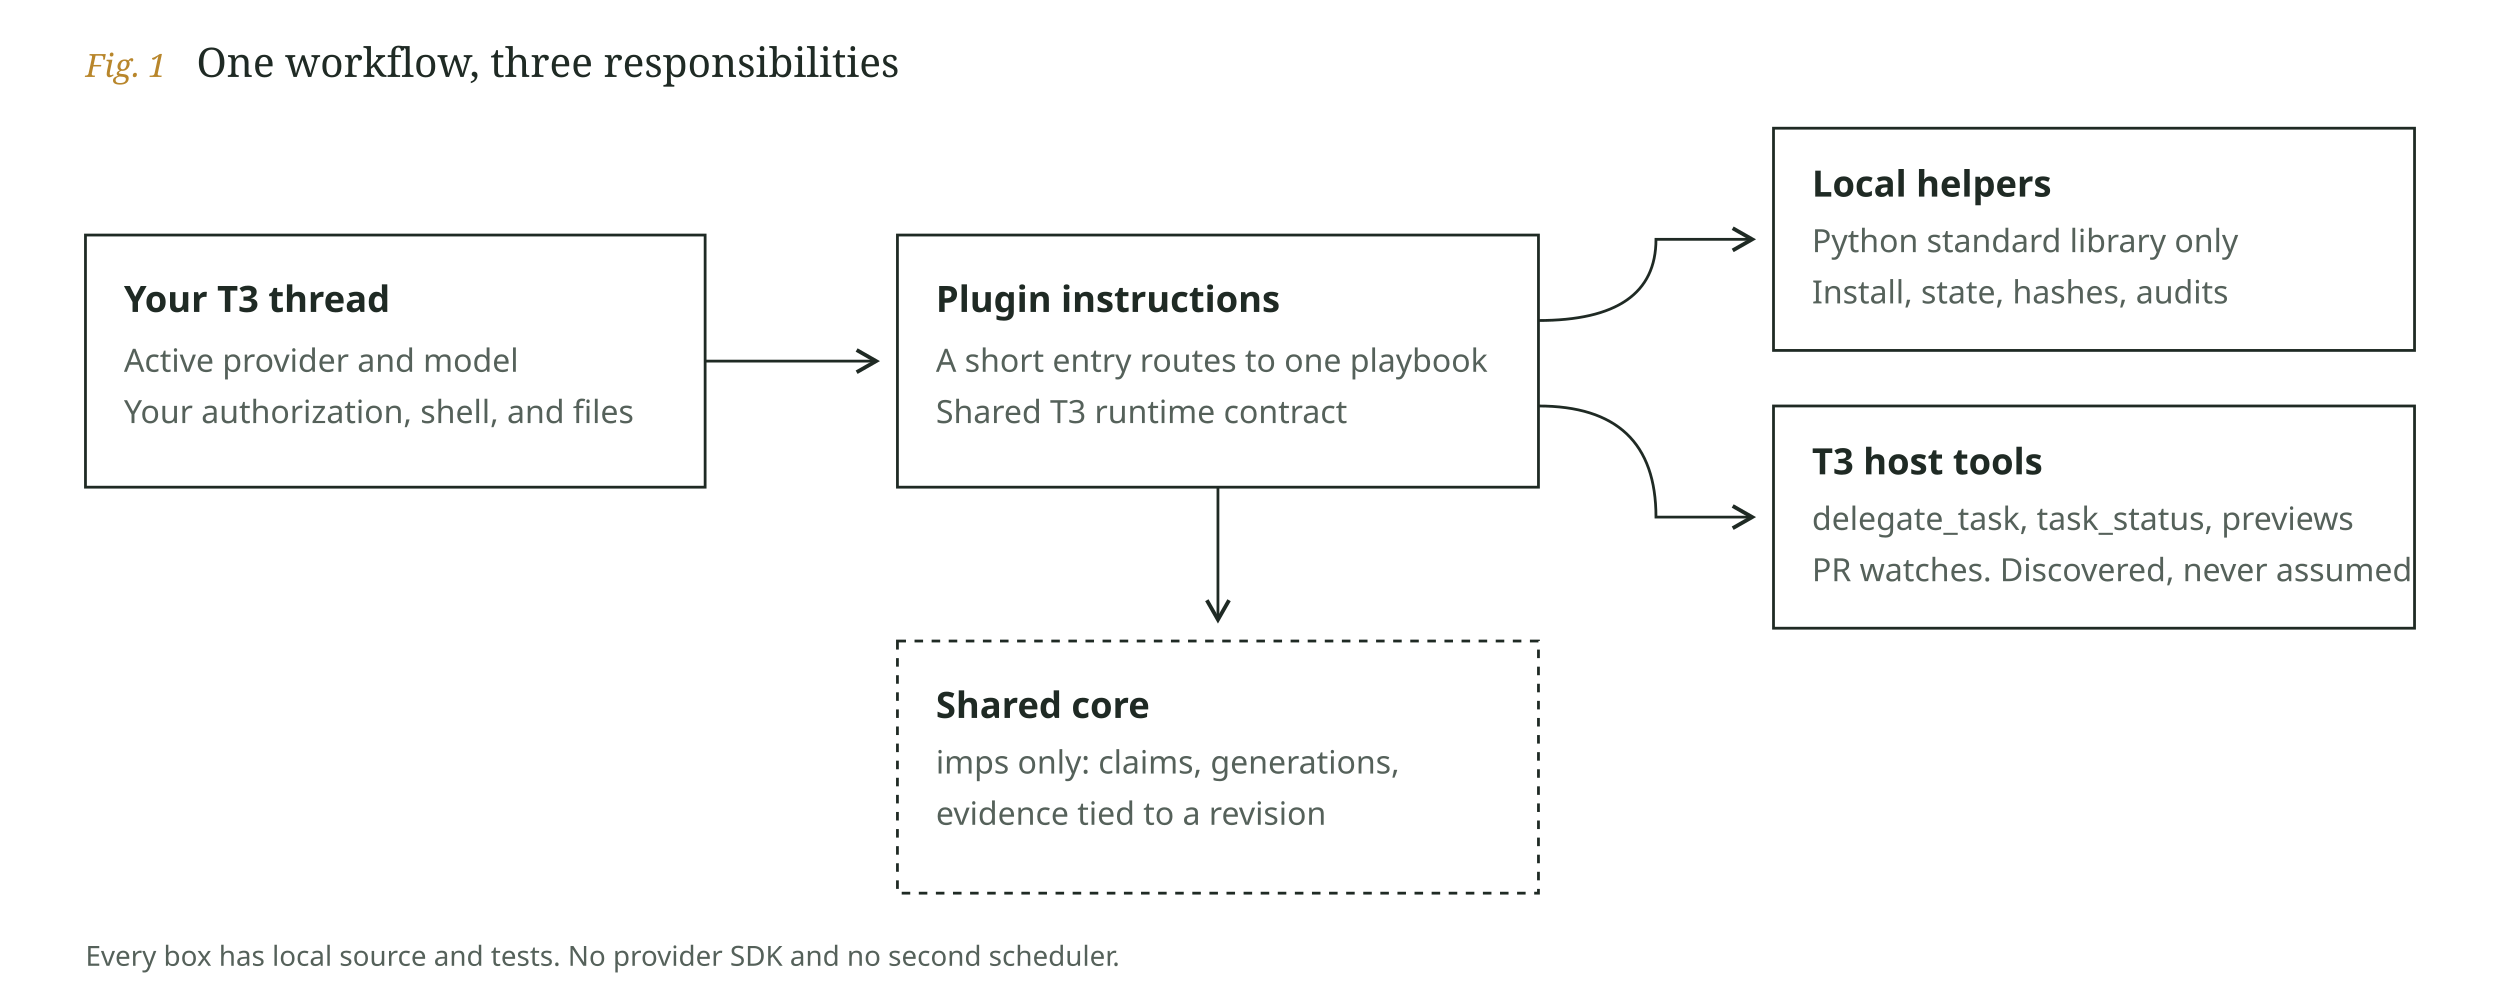
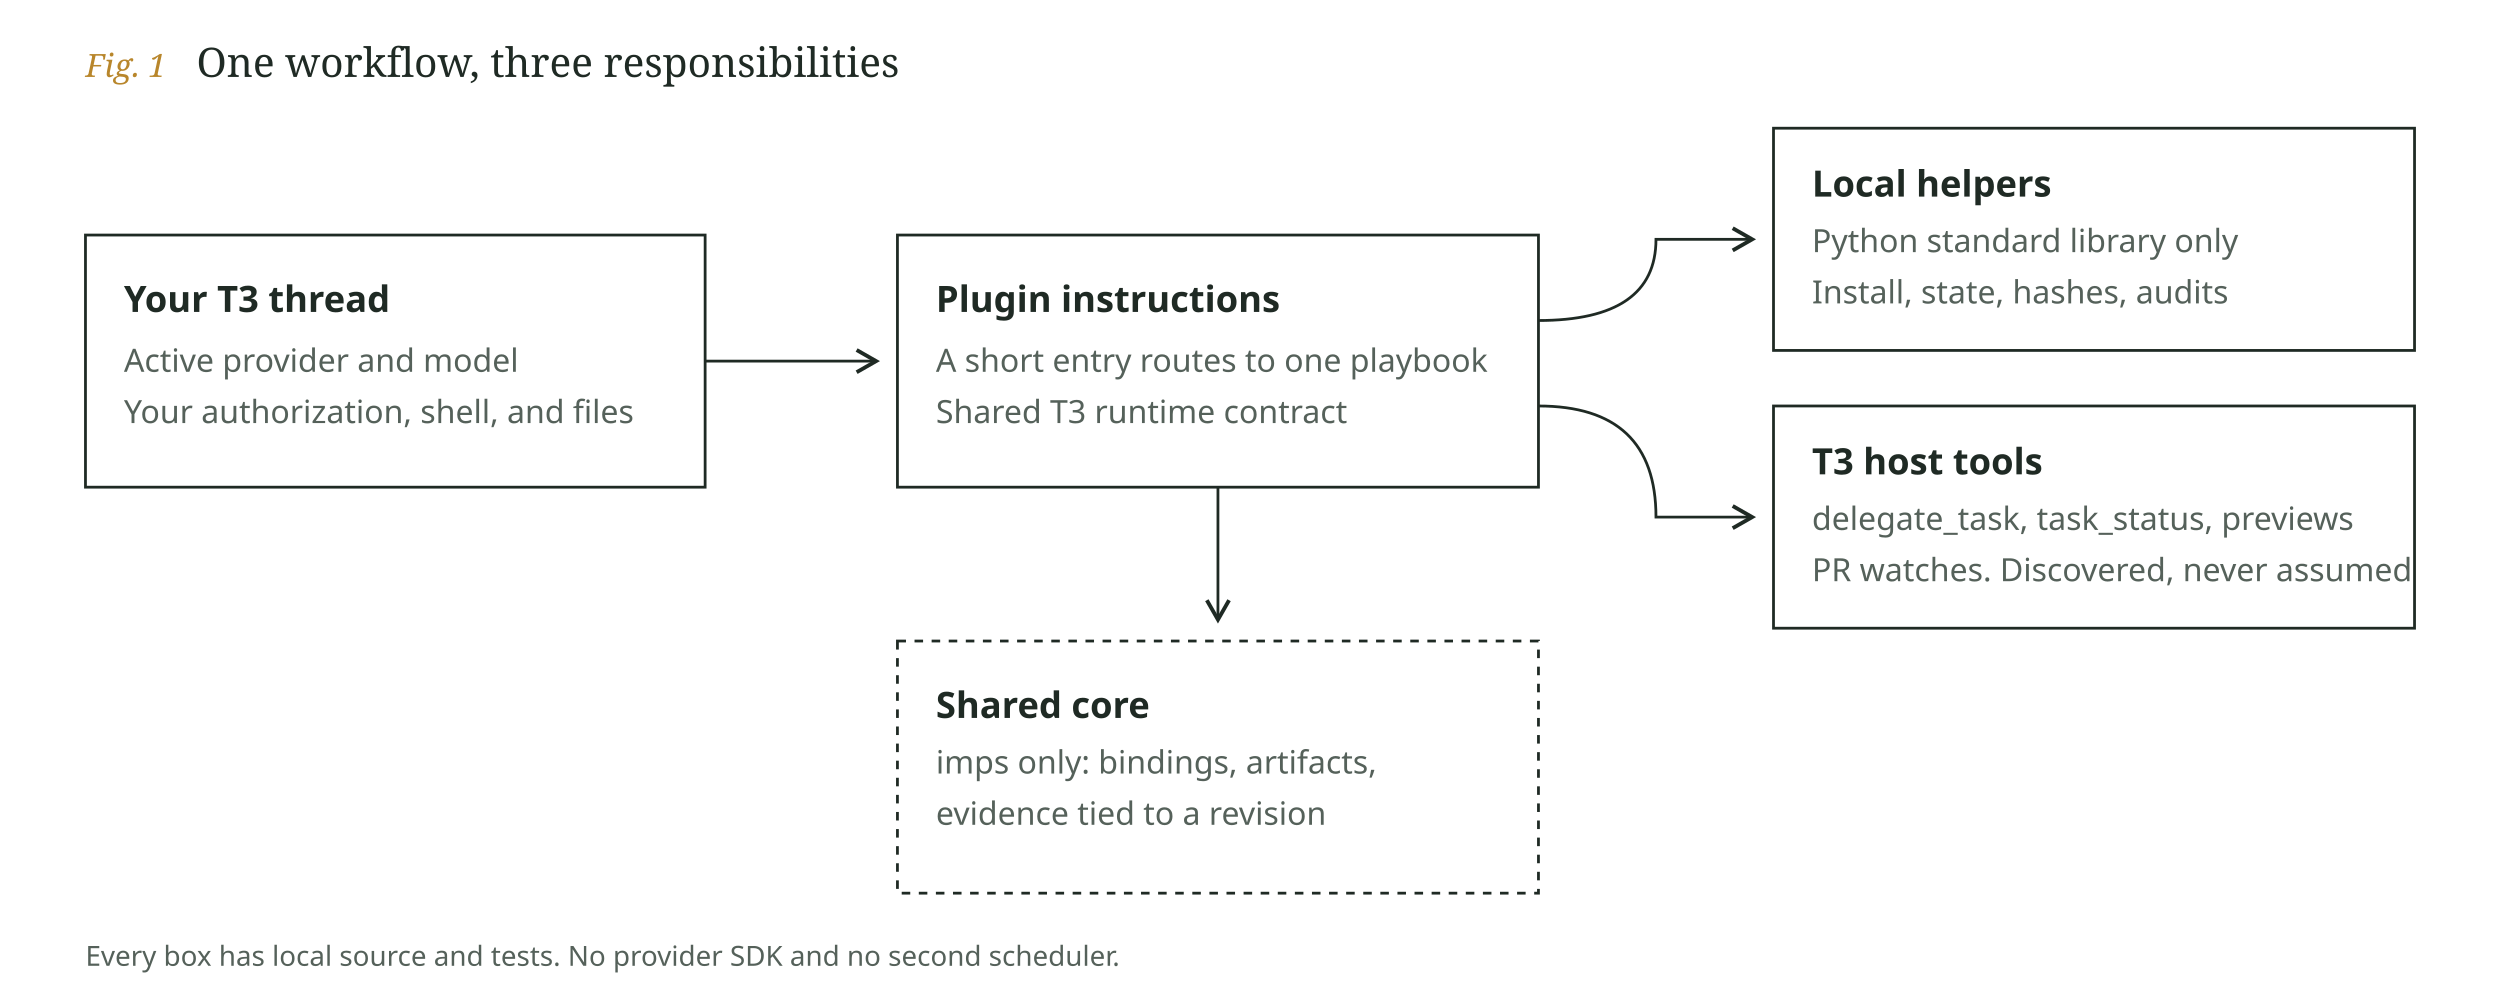
<svg xmlns="http://www.w3.org/2000/svg" viewBox="0 0 1170 470" class="diagram" role="img" aria-labelledby="arch-title arch-desc" style="font-family:'IBM Plex Sans',system-ui,sans-serif;font-size:15px">
  <defs>
    <marker id="arch-arrow" markerWidth="10" markerHeight="10" refX="8" refY="5" orient="auto">
      <path d="M1 1 L8 5 L1 9" fill="none" stroke="var(--sp-ink,#1f2a24)" stroke-width="1.4" />
    </marker>
  </defs>
  <g fill="none" stroke="var(--sp-ink,#1f2a24)" stroke-width="1.3">
    <rect x="40" y="110" width="290" height="118" />
    <rect x="420" y="110" width="300" height="118" />
    <rect x="830" y="60" width="300" height="104" />
    <rect x="830" y="190" width="300" height="104" />
    <rect x="420" y="300" width="300" height="118" stroke-dasharray="4 4" />
  </g>
  <g fill="none" stroke="var(--sp-ink,#1f2a24)" stroke-width="1.3" marker-end="url(#arch-arrow)">
    <path d="M330 169 H410" />
    <path d="M720 150 Q775 150 775 112 H820" />
    <path d="M720 190 Q775 190 775 242 H820" />
    <path d="M570 228 V290" />
  </g>
  <g fill="var(--sp-ink,#1f2a24)">
    <text x="40" y="36" style="font-family:'Fraunces',Georgia,serif;font-style:italic;font-size:15px" fill="var(--sp-ochre,#b8862b)">Fig. 1</text>
    <text x="92" y="36" style="font-family:'Fraunces',Georgia,serif;font-size:19px">One workflow, three responsibilities</text>
    <text x="58" y="146" font-weight="600" font-size="17">Your T3 thread</text>
    <text x="58" y="174" fill="var(--sp-ink-soft,#55615a)">Active provider and model</text>
    <text x="58" y="198" fill="var(--sp-ink-soft,#55615a)">Your authorization, shell, and files</text>
    <text x="438" y="146" font-weight="600" font-size="17">Plugin instructions</text>
    <text x="438" y="174" fill="var(--sp-ink-soft,#55615a)">A short entry routes to one playbook</text>
    <text x="438" y="198" fill="var(--sp-ink-soft,#55615a)">Shared T3 runtime contract</text>
    <text x="848" y="92" font-weight="600" font-size="17">Local helpers</text>
    <text x="848" y="118" fill="var(--sp-ink-soft,#55615a)">Python standard library only</text>
    <text x="848" y="142" fill="var(--sp-ink-soft,#55615a)">Install, state, hashes, audits</text>
    <text x="848" y="222" font-weight="600" font-size="17">T3 host tools</text>
    <text x="848" y="248" fill="var(--sp-ink-soft,#55615a)">delegate_task, task_status, previews</text>
    <text x="848" y="272" fill="var(--sp-ink-soft,#55615a)">PR watches. Discovered, never assumed</text>
    <text x="438" y="336" font-weight="600" font-size="17">Shared core</text>
-     <text x="438" y="362" fill="var(--sp-ink-soft,#55615a)">imps only: claims, generations,</text>
+     <text x="438" y="362" fill="var(--sp-ink-soft,#55615a)">imps only: bindings, artifacts,</text>
    <text x="438" y="386" fill="var(--sp-ink-soft,#55615a)">evidence tied to a revision</text>
    <text x="40" y="452" fill="var(--sp-ink-soft,#55615a)" font-size="13">Every box has local source and tests. No provider SDK and no second scheduler.</text>
  </g>
</svg>
